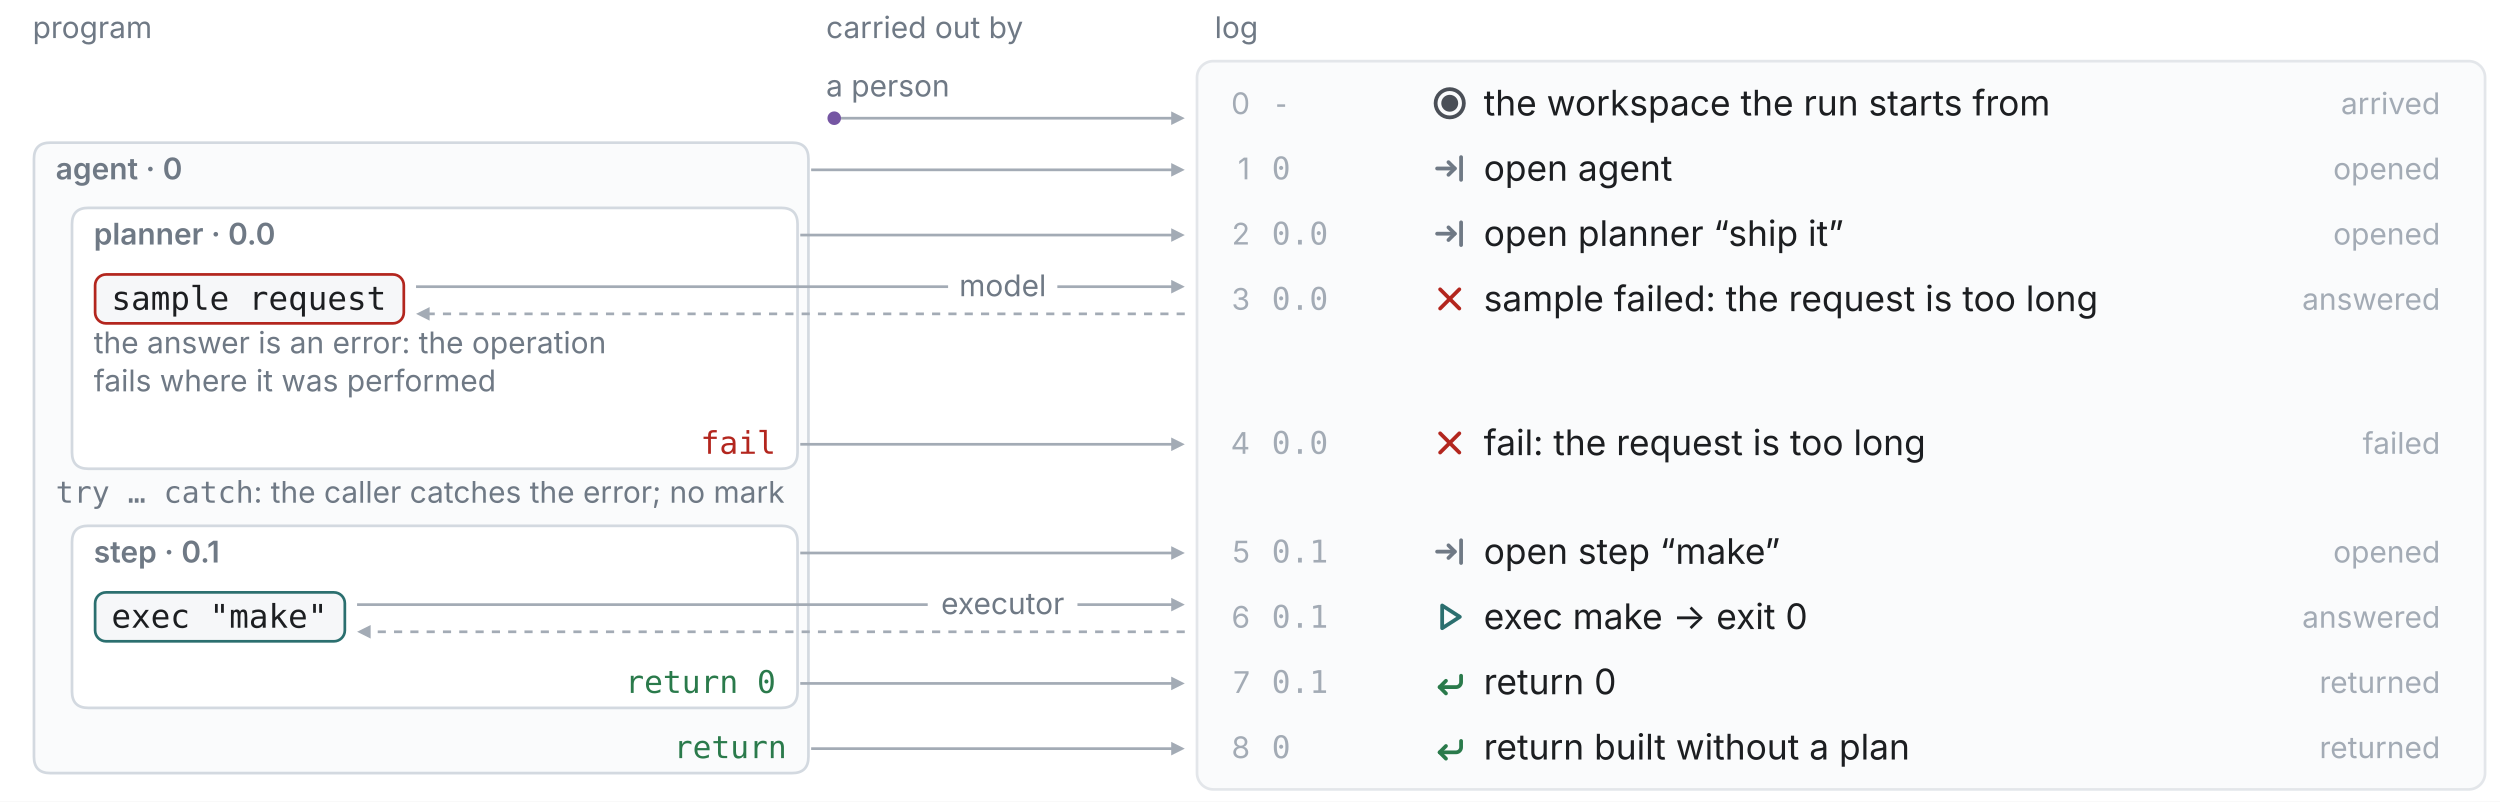
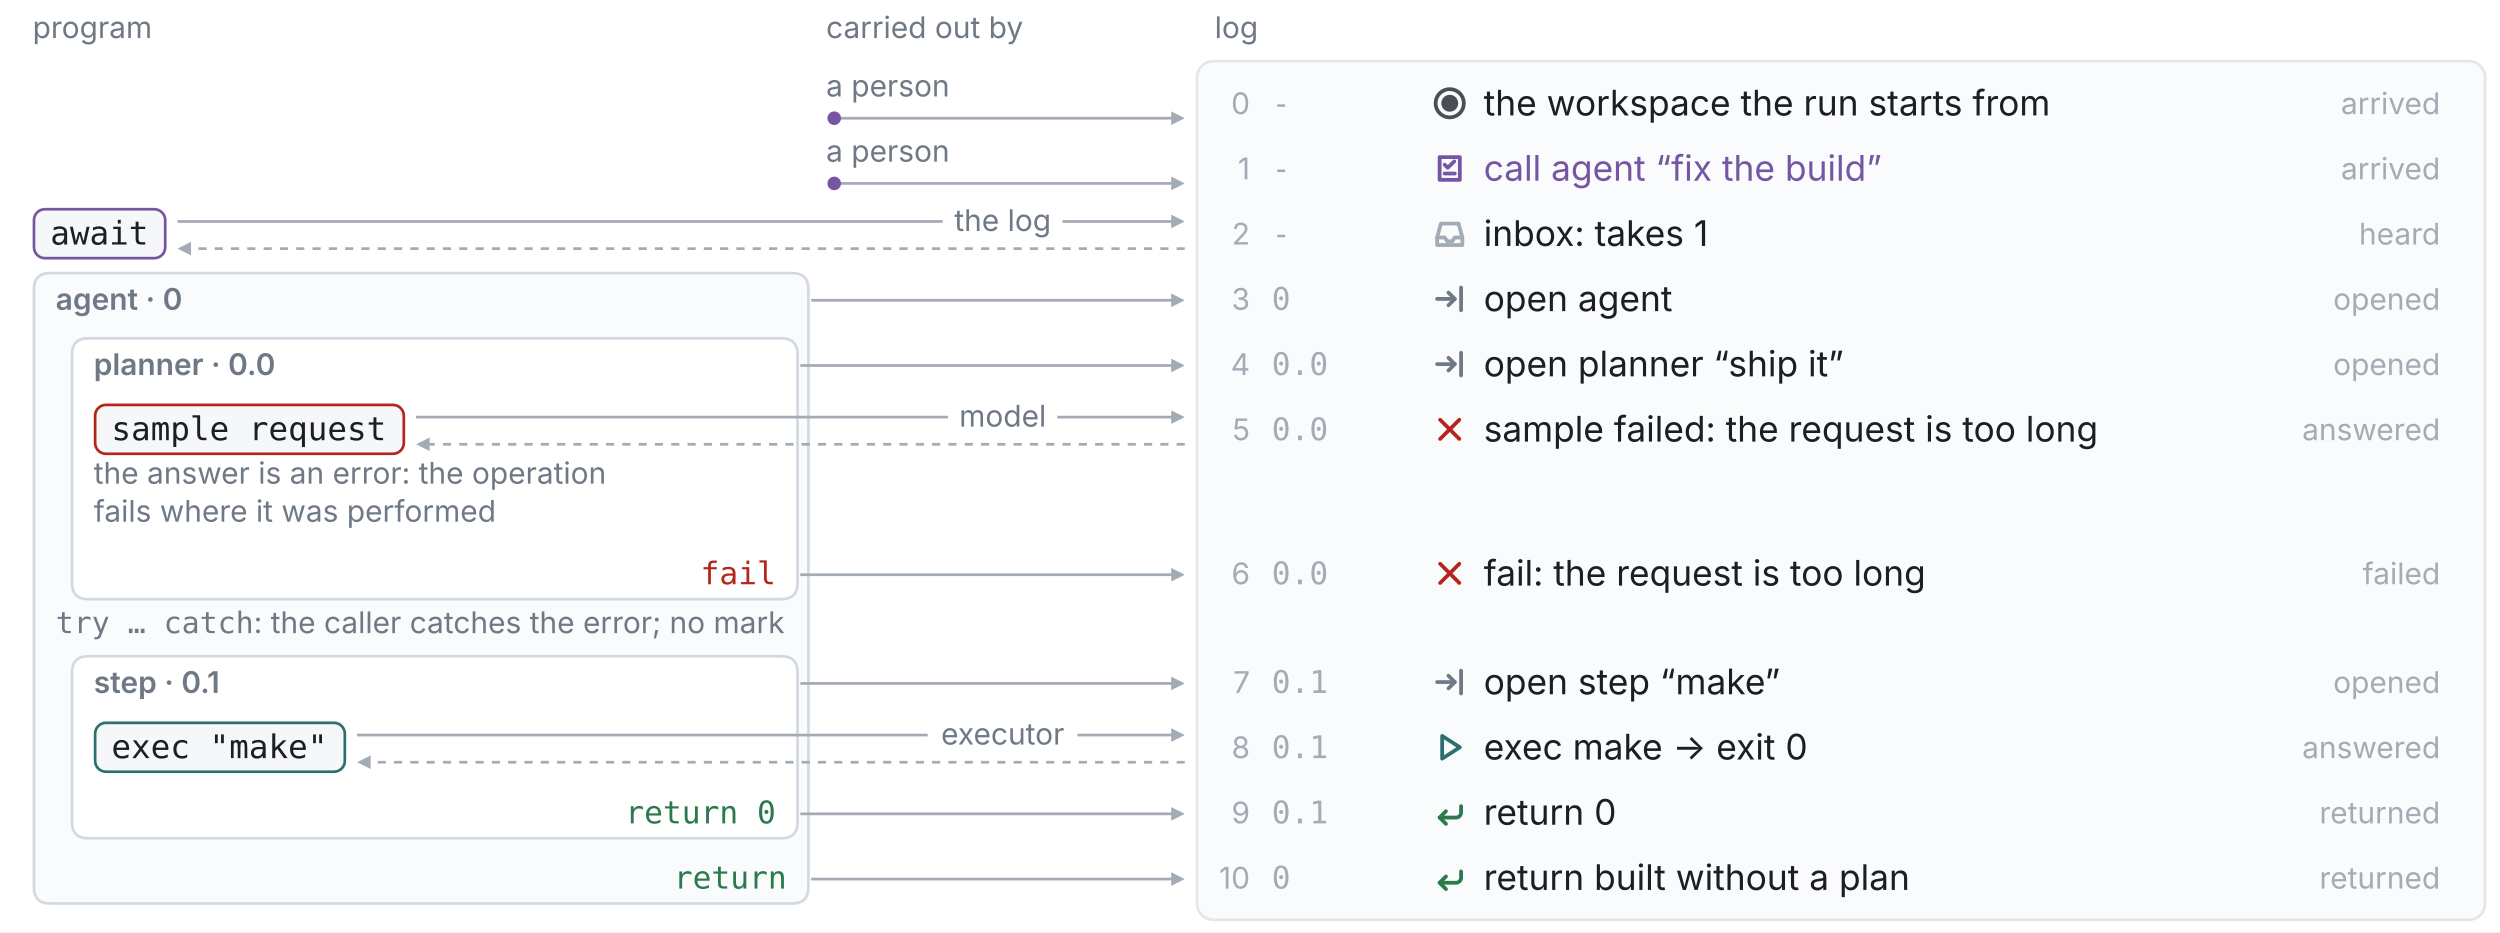
- <svg xmlns="http://www.w3.org/2000/svg" viewBox="0 0 920 295" width="920" height="295">
+ <svg xmlns="http://www.w3.org/2000/svg" viewBox="0 0 920 343" width="920" height="343">
  <style>text{font-family:-apple-system, BlinkMacSystemFont, 'Segoe UI', system-ui, sans-serif;font-size:13px;fill:#1c1e21}.m{font-family:ui-monospace, SFMono-Regular, Menlo, Consolas, monospace}.s{font-size:11px;fill:#6f7985}.f{font-size:11px;fill:#a3abb5}.b{font-weight:600}.n{font-variant-numeric:tabular-nums}.fr{font-family:ui-monospace, SFMono-Regular, Menlo, Consolas, monospace;font-size:11.5px;fill:#a3abb5}.ch{font-family:ui-monospace, SFMono-Regular, Menlo, Consolas, monospace;font-size:12px}.e{font-family:ui-monospace, SFMono-Regular, Menlo, Consolas, monospace;font-size:11.5px}.a{stroke:#a3abb5;fill:none}.d{stroke-dasharray:3 3}.bx{stroke:#d3d9e0;fill:none}</style>
-   <rect width="920" height="295" fill="#fff" />
+   <rect width="920" height="343" fill="#fff" />
  <text x="12" y="14" class="s">program</text>
  <text x="304" y="14" class="s">carried out by</text>
  <text x="447" y="14" class="s">log</text>
-   <rect x="440.5" y="22.5" width="474" height="268" rx="6" fill="#fafbfc" stroke="#e3e6ea" />
-   <path fill="#fafbfc" d="M12.5,278.5V58.5Q12.5,52.5 18.5,52.5H291.5Q297.5,52.5 297.5,58.5V278.5Q297.5,284.5 291.5,284.5H18.5Q12.5,284.5 12.5,278.5Z" />
-   <path class="bx" d="M12.5,278.5V58.5Q12.5,52.5 18.5,52.5H291.5Q297.5,52.5 297.5,58.5V278.5Q297.5,284.5 291.5,284.5H18.5Q12.5,284.5 12.5,278.5" />
-   <path fill="#fff" d="M26.5,166.5V82.5Q26.5,76.5 32.5,76.5H287.5Q293.5,76.5 293.5,82.5V166.5Q293.5,172.5 287.5,172.5H32.5Q26.5,172.5 26.5,166.5Z" />
-   <path class="bx" d="M26.5,166.5V82.5Q26.5,76.5 32.5,76.5H287.5Q293.5,76.5 293.5,82.5V166.5Q293.5,172.5 287.5,172.5H32.5Q26.5,172.5 26.5,166.5" />
-   <path fill="#fff" d="M26.5,254.5V199.5Q26.5,193.5 32.5,193.5H287.5Q293.5,193.5 293.5,199.5V254.5Q293.5,260.5 287.5,260.5H32.5Q26.5,260.5 26.5,254.5Z" />
-   <path class="bx" d="M26.5,254.5V199.5Q26.5,193.5 32.5,193.5H287.5Q293.5,193.5 293.5,199.5V254.5Q293.5,260.5 287.5,260.5H32.5Q26.5,260.5 26.5,254.5" />
+   <rect x="440.5" y="22.5" width="474" height="316" rx="6" fill="#fafbfc" stroke="#e3e6ea" />
+   <path fill="#fafbfc" d="M12.5,326.5V106.5Q12.5,100.5 18.5,100.5H291.5Q297.5,100.5 297.5,106.5V326.5Q297.5,332.5 291.5,332.5H18.5Q12.5,332.5 12.5,326.5Z" />
+   <path class="bx" d="M12.5,326.5V106.5Q12.5,100.5 18.5,100.5H291.5Q297.5,100.5 297.5,106.5V326.5Q297.5,332.5 291.5,332.5H18.5Q12.5,332.5 12.5,326.5" />
+   <path fill="#fff" d="M26.5,214.5V130.5Q26.5,124.5 32.5,124.5H287.5Q293.5,124.5 293.5,130.5V214.5Q293.5,220.5 287.5,220.5H32.5Q26.5,220.5 26.5,214.5Z" />
+   <path class="bx" d="M26.5,214.5V130.5Q26.5,124.5 32.5,124.5H287.5Q293.5,124.5 293.5,130.5V214.5Q293.5,220.5 287.5,220.5H32.5Q26.5,220.5 26.5,214.5" />
+   <path fill="#fff" d="M26.5,302.5V247.5Q26.5,241.5 32.5,241.5H287.5Q293.5,241.5 293.5,247.5V302.5Q293.5,308.5 287.5,308.5H32.5Q26.5,308.5 26.5,302.5Z" />
+   <path class="bx" d="M26.5,302.5V247.5Q26.5,241.5 32.5,241.5H287.5Q293.5,241.5 293.5,247.5V302.5Q293.5,308.5 287.5,308.5H32.5Q26.5,308.5 26.5,302.5" />
  <text x="460" y="42" class="f n" text-anchor="end">0</text>
  <text x="468" y="42" class="fr">-</text>
  <g transform="translate(527,31.5) scale(0.9286)" stroke="#4a4f57" fill="#4a4f57" stroke-width="1.5" stroke-linecap="round" stroke-linejoin="round">
    <circle cx="7" cy="7" r="2.6" />
    <circle cx="7" cy="7" r="5.6" fill="none" />
  </g>
  <text x="546" y="42.5">the workspace the run starts from</text>
  <text x="898" y="42" class="f" text-anchor="end">arrived</text>
  <text x="304" y="35.5" class="s">a person</text>
  <path class="a" d="M307,43.5H432" />
  <path fill="#a3abb5" d="M436,43.5l-5,-2.5v5z" />
  <circle cx="307" cy="43.5" r="2.5" fill="#7556a3" />
  <text x="460" y="66" class="f n" text-anchor="end">1</text>
-   <text x="468" y="66" class="fr">0</text>
-   <g transform="translate(527,55.5) scale(0.9286)" stroke="#6f7985" fill="#6f7985" stroke-width="1.5" stroke-linecap="round" stroke-linejoin="round">
+   <text x="468" y="66" class="fr">-</text>
+   <g transform="translate(527,55.5) scale(0.9286)" stroke="#7556a3" fill="#7556a3" stroke-width="1.5" stroke-linecap="round" stroke-linejoin="round">
+     <path d="M3 2.5h8v9H3z" fill="none" />
+     <path d="M5 5.5l1.2 1.2L8.8 4.2M5 9h4" fill="none" />
+   </g>
+   <text x="546" y="66.5" style="fill:#7556a3">call agent “fix the build”</text>
+   <text x="898" y="66" class="f" text-anchor="end">arrived</text>
+   <text x="304" y="59.5" class="s">a person</text>
+   <path class="a" d="M307,67.5H432" />
+   <path fill="#a3abb5" d="M436,67.5l-5,-2.5v5z" />
+   <circle cx="307" cy="67.5" r="2.5" fill="#7556a3" />
+   <text x="460" y="90" class="f n" text-anchor="end">2</text>
+   <text x="468" y="90" class="fr">-</text>
+   <g transform="translate(527,79.5) scale(0.9286)" stroke="#a3abb5" fill="#a3abb5" stroke-width="1.5" stroke-linecap="round" stroke-linejoin="round">
+     <path d="M2 8.5h3l1 1.5h2l1-1.5h3" fill="none" />
+     <path d="M2 8.5L3.5 3h7L12 8.5v3H2z" fill="none" />
+   </g>
+   <text x="546" y="90.5">inbox: takes 1</text>
+   <text x="898" y="90" class="f" text-anchor="end">heard</text>
+   <rect x="12.5" y="77.0" width="48.3" height="18" rx="4" fill="#f6f7f9" stroke="#7556a3" />
+   <text x="18.5" y="90" class="ch">await</text>
+   <path class="a" d="M65.3,81.5H432" />
+   <path fill="#a3abb5" d="M436,81.5l-5,-2.5v5z" />
+   <rect x="346.9" y="75.0" width="44.1" height="13" fill="#fff" />
+   <text x="369" y="85" class="s" text-anchor="middle">the log</text>
+   <path class="a d" d="M436,91.5H69.3" />
+   <path fill="#a3abb5" d="M65.3,91.5l5,-2.5v5z" />
+   <text x="460" y="114" class="f n" text-anchor="end">3</text>
+   <text x="468" y="114" class="fr">0</text>
+   <g transform="translate(527,103.5) scale(0.9286)" stroke="#6f7985" fill="#6f7985" stroke-width="1.5" stroke-linecap="round" stroke-linejoin="round">
    <path d="M2 7h7" fill="none" />
    <path d="M6.5 4.5L9 7l-2.5 2.5" fill="none" />
    <path d="M11.5 2.5v9" fill="none" />
  </g>
-   <text x="546" y="66.5">open agent</text>
-   <text x="898" y="66" class="f" text-anchor="end">opened</text>
-   <text x="20.5" y="66" class="s b">agent · 0</text>
-   <path class="a" d="M298.5,62.5H432" />
-   <path fill="#a3abb5" d="M436,62.5l-5,-2.5v5z" />
-   <text x="460" y="90" class="f n" text-anchor="end">2</text>
-   <text x="468" y="90" class="fr">0.0</text>
-   <g transform="translate(527,79.5) scale(0.9286)" stroke="#6f7985" fill="#6f7985" stroke-width="1.5" stroke-linecap="round" stroke-linejoin="round">
+   <text x="546" y="114.5">open agent</text>
+   <text x="898" y="114" class="f" text-anchor="end">opened</text>
+   <text x="20.5" y="114" class="s b">agent · 0</text>
+   <path class="a" d="M298.5,110.5H432" />
+   <path fill="#a3abb5" d="M436,110.5l-5,-2.5v5z" />
+   <text x="460" y="138" class="f n" text-anchor="end">4</text>
+   <text x="468" y="138" class="fr">0.0</text>
+   <g transform="translate(527,127.5) scale(0.9286)" stroke="#6f7985" fill="#6f7985" stroke-width="1.5" stroke-linecap="round" stroke-linejoin="round">
    <path d="M2 7h7" fill="none" />
    <path d="M6.5 4.5L9 7l-2.5 2.5" fill="none" />
    <path d="M11.5 2.5v9" fill="none" />
  </g>
-   <text x="546" y="90.5">open planner “ship it”</text>
-   <text x="898" y="90" class="f" text-anchor="end">opened</text>
-   <text x="34.5" y="90" class="s b">planner · 0.0</text>
-   <path class="a" d="M294.5,86.5H432" />
-   <path fill="#a3abb5" d="M436,86.5l-5,-2.5v5z" />
-   <text x="460" y="114" class="f n" text-anchor="end">3</text>
-   <text x="468" y="114" class="fr">0.0</text>
-   <g transform="translate(527,103.5) scale(0.9286)" stroke="#b3261e" fill="#b3261e" stroke-width="1.5" stroke-linecap="round" stroke-linejoin="round">
+   <text x="546" y="138.5">open planner “ship it”</text>
+   <text x="898" y="138" class="f" text-anchor="end">opened</text>
+   <text x="34.5" y="138" class="s b">planner · 0.0</text>
+   <path class="a" d="M294.5,134.5H432" />
+   <path fill="#a3abb5" d="M436,134.5l-5,-2.5v5z" />
+   <text x="460" y="162" class="f n" text-anchor="end">5</text>
+   <text x="468" y="162" class="fr">0.0</text>
+   <g transform="translate(527,151.5) scale(0.9286)" stroke="#b3261e" fill="#b3261e" stroke-width="1.5" stroke-linecap="round" stroke-linejoin="round">
    <path d="M3.2 3.2l7.6 7.6M10.8 3.2l-7.6 7.6" fill="none" />
  </g>
-   <text x="546" y="114.5">sample failed: the request is too long</text>
-   <text x="898" y="114" class="f" text-anchor="end">answered</text>
-   <rect x="35.0" y="101.0" width="113.6" height="18" rx="4" fill="#f6f7f9" stroke="#b3261e" />
-   <text x="41" y="114" class="ch">sample request</text>
-   <path class="a" d="M153.1,105.5H432" />
-   <path fill="#a3abb5" d="M436,105.5l-5,-2.5v5z" />
-   <rect x="348.9" y="99.0" width="40.2" height="13" fill="#fff" />
-   <text x="369" y="109" class="s" text-anchor="middle">model</text>
-   <path class="a d" d="M436,115.5H157.1" />
-   <path fill="#a3abb5" d="M153.1,115.5l5,-2.5v5z" />
-   <text x="34.5" y="130" class="s">the answer is an error: the operation</text>
-   <text x="34.5" y="144" class="s">fails where it was performed</text>
-   <text x="460" y="167" class="f n" text-anchor="end">4</text>
-   <text x="468" y="167" class="fr">0.0</text>
-   <g transform="translate(527,156.5) scale(0.9286)" stroke="#b3261e" fill="#b3261e" stroke-width="1.5" stroke-linecap="round" stroke-linejoin="round">
+   <text x="546" y="162.5">sample failed: the request is too long</text>
+   <text x="898" y="162" class="f" text-anchor="end">answered</text>
+   <rect x="35.0" y="149.0" width="113.6" height="18" rx="4" fill="#f6f7f9" stroke="#b3261e" />
+   <text x="41" y="162" class="ch">sample request</text>
+   <path class="a" d="M153.1,153.5H432" />
+   <path fill="#a3abb5" d="M436,153.5l-5,-2.5v5z" />
+   <rect x="348.9" y="147.0" width="40.2" height="13" fill="#fff" />
+   <text x="369" y="157" class="s" text-anchor="middle">model</text>
+   <path class="a d" d="M436,163.5H157.1" />
+   <path fill="#a3abb5" d="M153.1,163.5l5,-2.5v5z" />
+   <text x="34.5" y="178" class="s">the answer is an error: the operation</text>
+   <text x="34.5" y="192" class="s">fails where it was performed</text>
+   <text x="460" y="215" class="f n" text-anchor="end">6</text>
+   <text x="468" y="215" class="fr">0.0</text>
+   <g transform="translate(527,204.5) scale(0.9286)" stroke="#b3261e" fill="#b3261e" stroke-width="1.5" stroke-linecap="round" stroke-linejoin="round">
    <path d="M3.2 3.2l7.6 7.6M10.8 3.2l-7.6 7.6" fill="none" />
  </g>
-   <text x="546" y="167.5">fail: the request is too long</text>
-   <text x="898" y="167" class="f" text-anchor="end">failed</text>
-   <text x="285.5" y="167" class="e" style="fill:#b3261e" text-anchor="end">fail</text>
-   <path class="a" d="M294.5,163.5H432" />
-   <path fill="#a3abb5" d="M436,163.5l-5,-2.5v5z" />
-   <text x="20.5" y="185" class="s">
+   <text x="546" y="215.5">fail: the request is too long</text>
+   <text x="898" y="215" class="f" text-anchor="end">failed</text>
+   <text x="285.5" y="215" class="e" style="fill:#b3261e" text-anchor="end">fail</text>
+   <path class="a" d="M294.5,211.5H432" />
+   <path fill="#a3abb5" d="M436,211.5l-5,-2.5v5z" />
+   <text x="20.5" y="233" class="s">
    <tspan class="m">try … catch</tspan>: the caller catches the error; no mark</text>
-   <text x="460" y="207" class="f n" text-anchor="end">5</text>
-   <text x="468" y="207" class="fr">0.1</text>
-   <g transform="translate(527,196.5) scale(0.9286)" stroke="#6f7985" fill="#6f7985" stroke-width="1.5" stroke-linecap="round" stroke-linejoin="round">
+   <text x="460" y="255" class="f n" text-anchor="end">7</text>
+   <text x="468" y="255" class="fr">0.1</text>
+   <g transform="translate(527,244.5) scale(0.9286)" stroke="#6f7985" fill="#6f7985" stroke-width="1.5" stroke-linecap="round" stroke-linejoin="round">
    <path d="M2 7h7" fill="none" />
    <path d="M6.5 4.5L9 7l-2.5 2.5" fill="none" />
    <path d="M11.5 2.5v9" fill="none" />
  </g>
-   <text x="546" y="207.5">open step “make”</text>
-   <text x="898" y="207" class="f" text-anchor="end">opened</text>
-   <text x="34.5" y="207" class="s b">step · 0.1</text>
-   <path class="a" d="M294.5,203.5H432" />
-   <path fill="#a3abb5" d="M436,203.5l-5,-2.5v5z" />
-   <text x="460" y="231" class="f n" text-anchor="end">6</text>
-   <text x="468" y="231" class="fr">0.1</text>
-   <g transform="translate(527,220.5) scale(0.9286)" stroke="#2b6f6f" fill="#2b6f6f" stroke-width="1.5" stroke-linecap="round" stroke-linejoin="round">
+   <text x="546" y="255.5">open step “make”</text>
+   <text x="898" y="255" class="f" text-anchor="end">opened</text>
+   <text x="34.5" y="255" class="s b">step · 0.1</text>
+   <path class="a" d="M294.5,251.5H432" />
+   <path fill="#a3abb5" d="M436,251.5l-5,-2.5v5z" />
+   <text x="460" y="279" class="f n" text-anchor="end">8</text>
+   <text x="468" y="279" class="fr">0.1</text>
+   <g transform="translate(527,268.5) scale(0.9286)" stroke="#2b6f6f" fill="#2b6f6f" stroke-width="1.5" stroke-linecap="round" stroke-linejoin="round">
    <path d="M4 2.5l7 4.5-7 4.5z" fill="none" />
  </g>
-   <text x="546" y="231.5">exec make → exit 0</text>
-   <text x="898" y="231" class="f" text-anchor="end">answered</text>
-   <rect x="35.0" y="218.0" width="91.9" height="18" rx="4" fill="#f6f7f9" stroke="#2b6f6f" />
-   <text x="41" y="231" class="ch">exec "make"</text>
-   <path class="a" d="M131.4,222.5H432" />
-   <path fill="#a3abb5" d="M436,222.5l-5,-2.5v5z" />
-   <rect x="341.4" y="216.0" width="55.1" height="13" fill="#fff" />
-   <text x="369" y="226" class="s" text-anchor="middle">executor</text>
-   <path class="a d" d="M436,232.5H135.4" />
-   <path fill="#a3abb5" d="M131.4,232.5l5,-2.5v5z" />
-   <text x="460" y="255" class="f n" text-anchor="end">7</text>
-   <text x="468" y="255" class="fr">0.1</text>
-   <g transform="translate(527,244.5) scale(0.9286)" stroke="#2a7a4b" fill="#2a7a4b" stroke-width="1.5" stroke-linecap="round" stroke-linejoin="round">
+   <text x="546" y="279.5">exec make → exit 0</text>
+   <text x="898" y="279" class="f" text-anchor="end">answered</text>
+   <rect x="35.0" y="266.0" width="91.9" height="18" rx="4" fill="#f6f7f9" stroke="#2b6f6f" />
+   <text x="41" y="279" class="ch">exec "make"</text>
+   <path class="a" d="M131.4,270.5H432" />
+   <path fill="#a3abb5" d="M436,270.5l-5,-2.5v5z" />
+   <rect x="341.4" y="264.0" width="55.1" height="13" fill="#fff" />
+   <text x="369" y="274" class="s" text-anchor="middle">executor</text>
+   <path class="a d" d="M436,280.5H135.4" />
+   <path fill="#a3abb5" d="M131.4,280.5l5,-2.5v5z" />
+   <text x="460" y="303" class="f n" text-anchor="end">9</text>
+   <text x="468" y="303" class="fr">0.1</text>
+   <g transform="translate(527,292.5) scale(0.9286)" stroke="#2a7a4b" fill="#2a7a4b" stroke-width="1.5" stroke-linecap="round" stroke-linejoin="round">
    <path d="M11.5 4.5v2.5a2 2 0 0 1-2 2H3" fill="none" />
    <path d="M5.5 6.5L3 9l2.5 2.5" fill="none" />
  </g>
-   <text x="546" y="255.5">return 0</text>
-   <text x="898" y="255" class="f" text-anchor="end">returned</text>
-   <text x="285.5" y="255" class="e" style="fill:#2a7a4b" text-anchor="end">return 0</text>
-   <path class="a" d="M294.5,251.5H432" />
-   <path fill="#a3abb5" d="M436,251.5l-5,-2.5v5z" />
-   <text x="460" y="279" class="f n" text-anchor="end">8</text>
-   <text x="468" y="279" class="fr">0</text>
-   <g transform="translate(527,268.5) scale(0.9286)" stroke="#2a7a4b" fill="#2a7a4b" stroke-width="1.5" stroke-linecap="round" stroke-linejoin="round">
+   <text x="546" y="303.5">return 0</text>
+   <text x="898" y="303" class="f" text-anchor="end">returned</text>
+   <text x="285.5" y="303" class="e" style="fill:#2a7a4b" text-anchor="end">return 0</text>
+   <path class="a" d="M294.5,299.5H432" />
+   <path fill="#a3abb5" d="M436,299.5l-5,-2.5v5z" />
+   <text x="460" y="327" class="f n" text-anchor="end">10</text>
+   <text x="468" y="327" class="fr">0</text>
+   <g transform="translate(527,316.5) scale(0.9286)" stroke="#2a7a4b" fill="#2a7a4b" stroke-width="1.5" stroke-linecap="round" stroke-linejoin="round">
    <path d="M11.5 4.5v2.5a2 2 0 0 1-2 2H3" fill="none" />
    <path d="M5.5 6.5L3 9l2.5 2.5" fill="none" />
  </g>
-   <text x="546" y="279.5">return built without a plan</text>
-   <text x="898" y="279" class="f" text-anchor="end">returned</text>
-   <text x="289.5" y="279" class="e" style="fill:#2a7a4b" text-anchor="end">return</text>
-   <path class="a" d="M298.5,275.5H432" />
-   <path fill="#a3abb5" d="M436,275.5l-5,-2.5v5z" />
+   <text x="546" y="327.5">return built without a plan</text>
+   <text x="898" y="327" class="f" text-anchor="end">returned</text>
+   <text x="289.5" y="327" class="e" style="fill:#2a7a4b" text-anchor="end">return</text>
+   <path class="a" d="M298.5,323.5H432" />
+   <path fill="#a3abb5" d="M436,323.5l-5,-2.5v5z" />
</svg>
